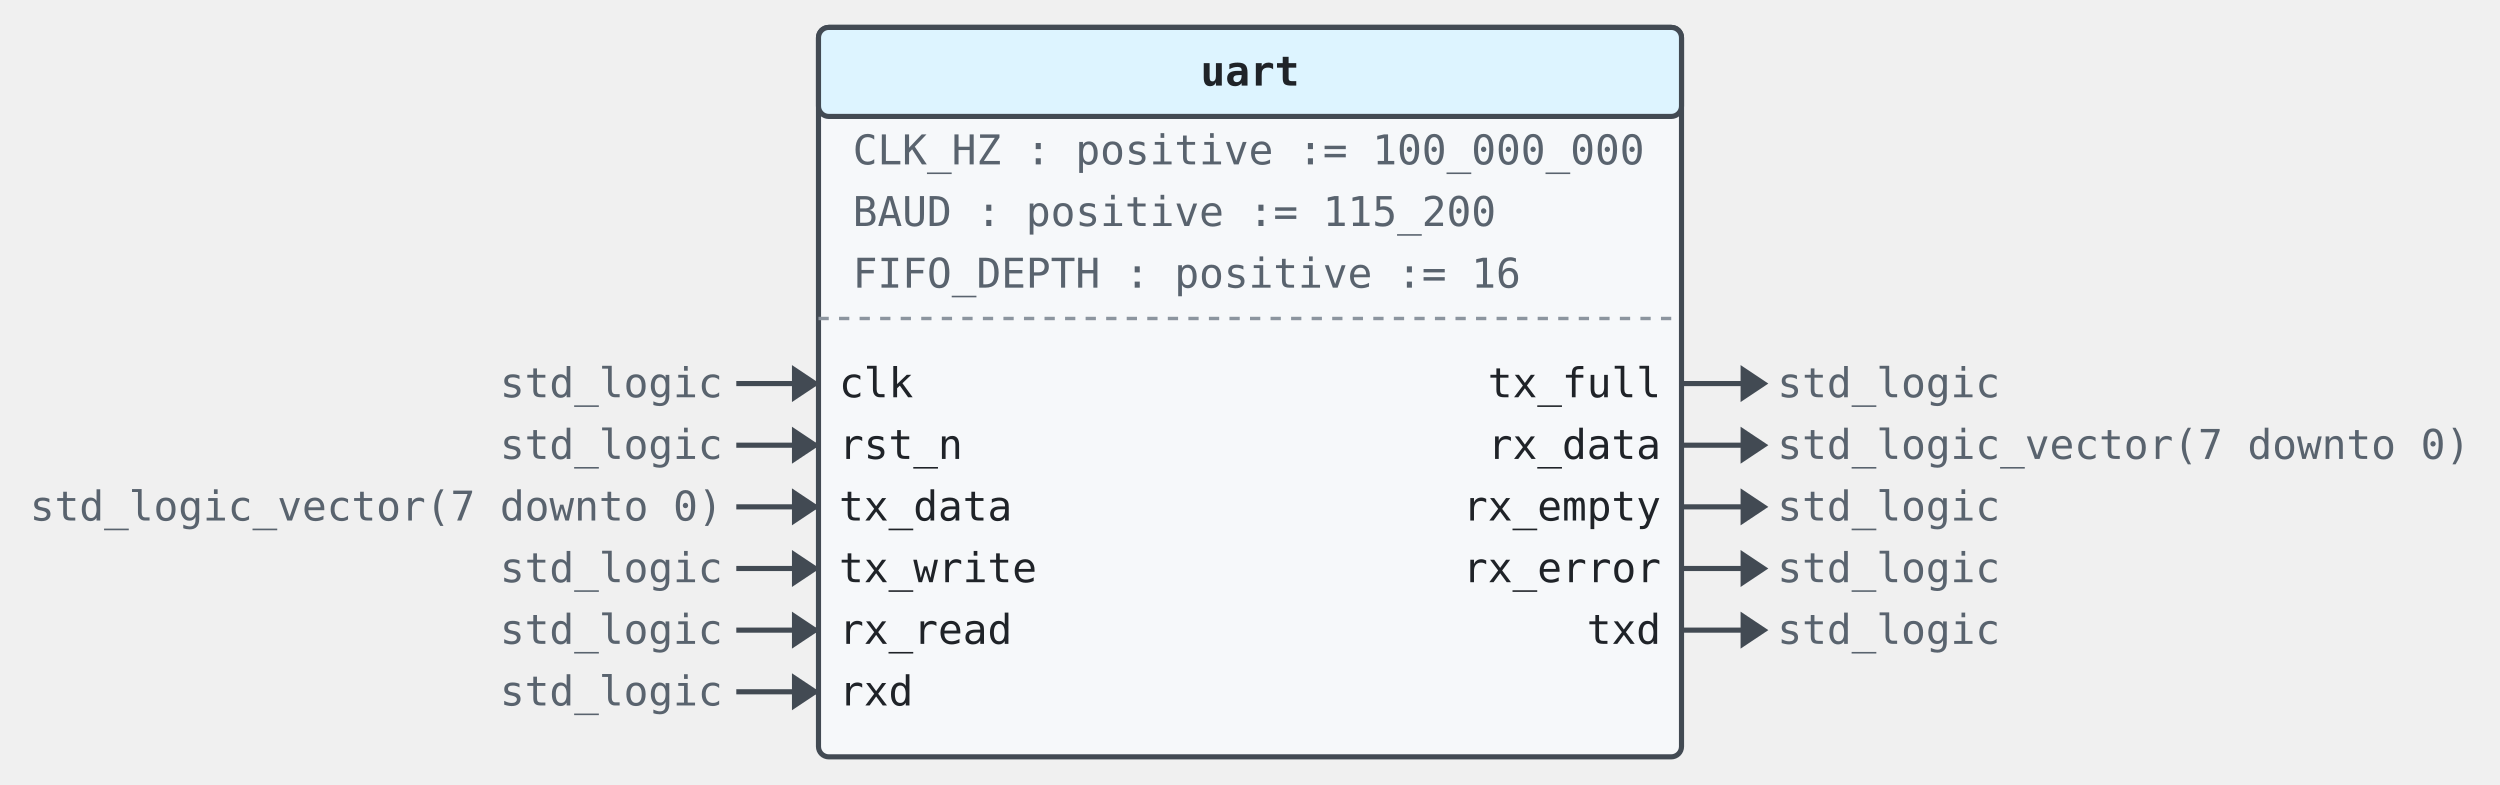
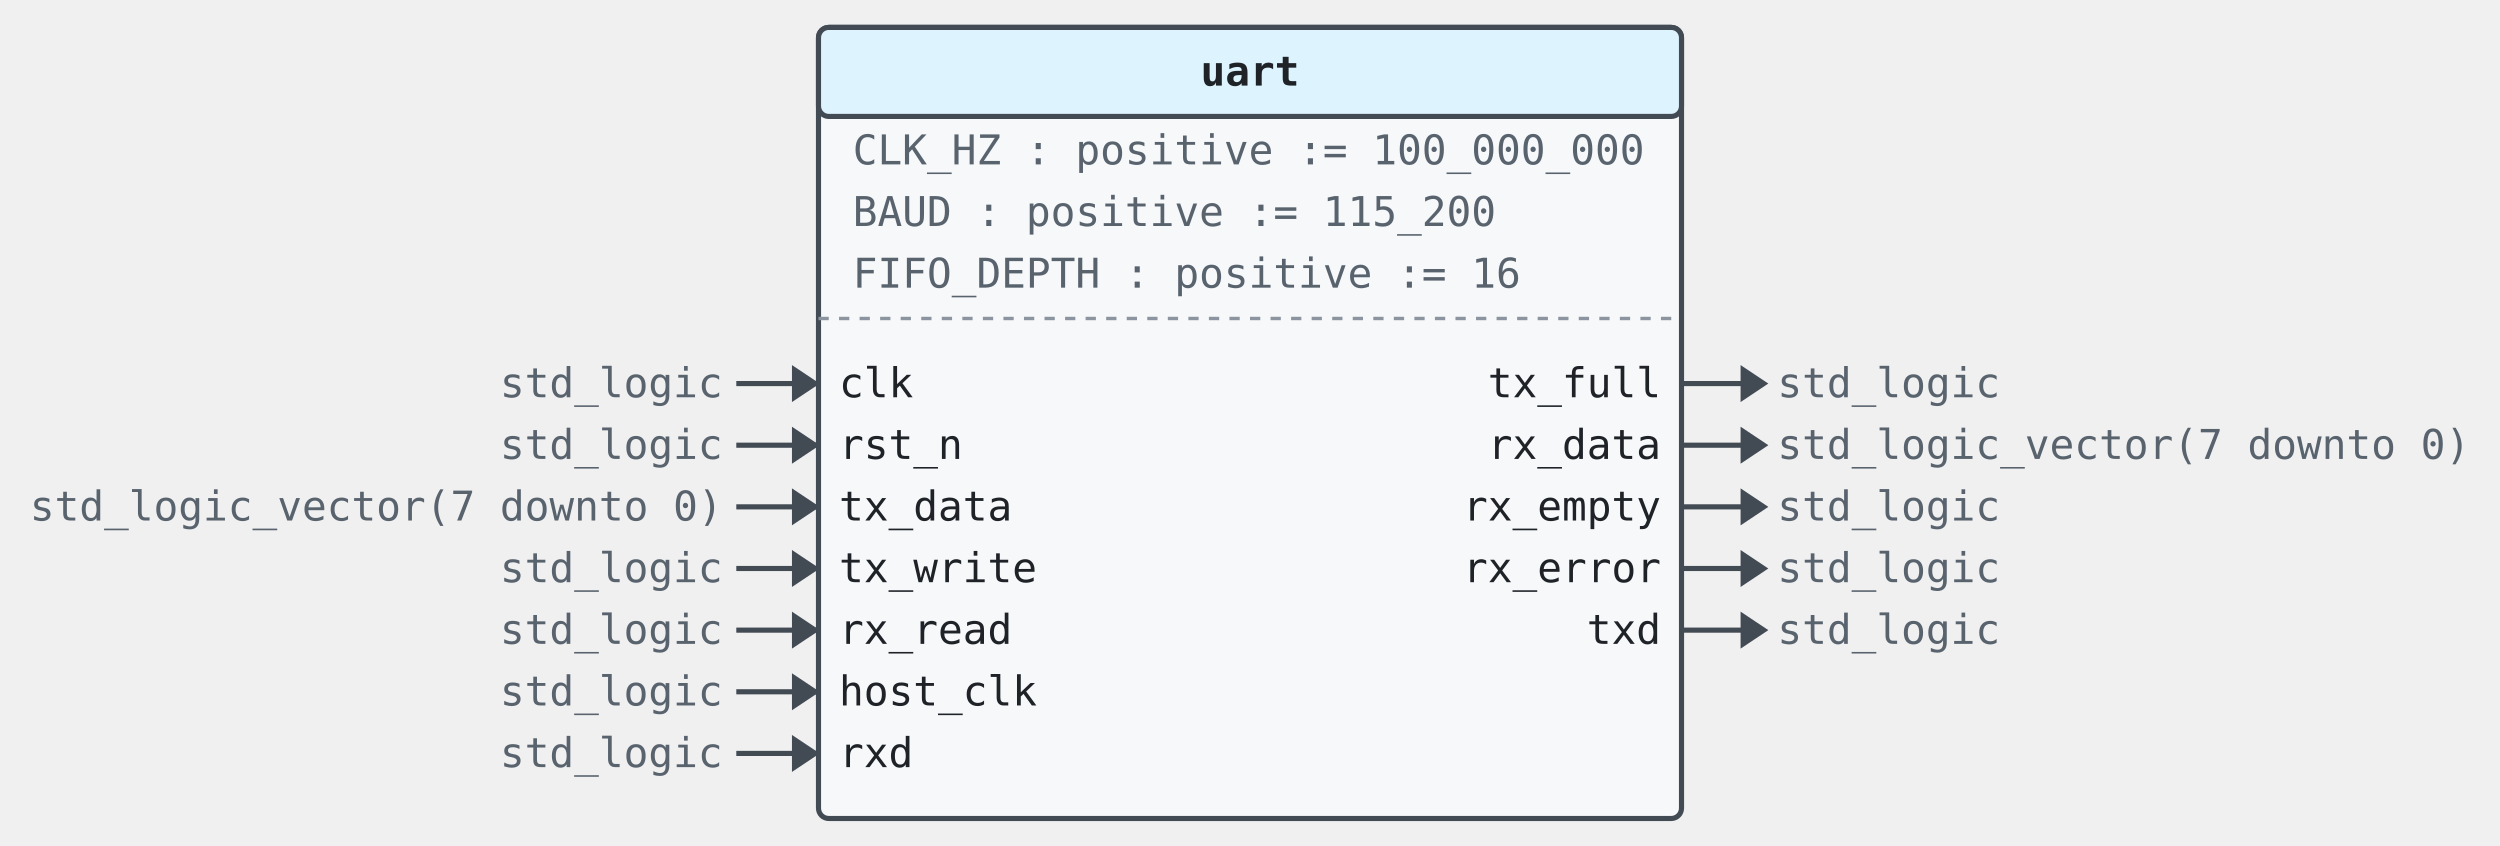
- <svg xmlns="http://www.w3.org/2000/svg" class="vfl-svg" width="730" height="229" viewBox="-239.0 -8.0 730.0 229.0" role="img">
-   <style>.vfl-box{fill:#f6f8fa;stroke:#424a53;stroke-width:1.5}.vfl-head{fill:#ddf4ff;stroke:#424a53;stroke-width:1.5}.vfl-ext{fill:#ffffff;stroke:#8c959f;stroke-width:1.2;stroke-dasharray:4 3}.vfl-sep{stroke:#8c959f;stroke-width:1;stroke-dasharray:3 3}.vfl-pin{stroke:#424a53;stroke-width:1.5;fill:#424a53}.vfl-edge{stroke:#57606a;stroke-width:1.2;fill:none}.vfl-arrow{fill:#57606a}.vfl-wire{stroke:#0969da;stroke-width:1.3;fill:none}.vfl-dot{fill:#0969da}.vfl-term{fill:#ddf4ff;stroke:#424a53;stroke-width:1.2}.vfl-small{font-size:10px}.vfl-actual{fill:#0550ae}.vfl-state{fill:#f6f8fa;stroke:#424a53;stroke-width:1.5}.vfl-initial{fill:#ddf4ff;stroke:#0969da;stroke-width:2}.vfl-label-bg{fill:#ffffff;fill-opacity:0.85}text{font-family:ui-monospace,SFMono-Regular,Menlo,Consolas,'DejaVu Sans Mono','Liberation Mono',monospace;font-size:12px;fill:#1f2328}.vfl-title{font-weight:bold}.vfl-muted{fill:#59636e}a:hover text{text-decoration:underline}@media (prefers-color-scheme:dark){.vfl-box{fill:#151b23;stroke:#9198a1}.vfl-head{fill:#0c2d6b;stroke:#9198a1}.vfl-ext{fill:#0d1117;stroke:#656c76}.vfl-pin{stroke:#9198a1;fill:#9198a1}.vfl-edge{stroke:#9198a1}.vfl-arrow{fill:#9198a1}.vfl-wire{stroke:#4493f8}.vfl-dot{fill:#4493f8}.vfl-term{fill:#0c2d6b;stroke:#9198a1}.vfl-state{fill:#151b23;stroke:#9198a1}.vfl-initial{fill:#0c2d6b;stroke:#4493f8}.vfl-label-bg{fill:#0d1117}text{fill:#f0f6fc}.vfl-actual{fill:#79c0ff}.vfl-muted{fill:#9198a1}}</style>
+ <svg xmlns="http://www.w3.org/2000/svg" class="vfl-svg" width="730" height="247" viewBox="-239.0 -8.0 730.0 247.0" role="img">
+   <style>.vfl-box{fill:#f6f8fa;stroke:#424a53;stroke-width:1.5}.vfl-head{fill:#ddf4ff;stroke:#424a53;stroke-width:1.5}.vfl-ext{fill:#ffffff;stroke:#8c959f;stroke-width:1.2;stroke-dasharray:4 3}.vfl-sep{stroke:#8c959f;stroke-width:1;stroke-dasharray:3 3}.vfl-pin{stroke:#424a53;stroke-width:1.5;fill:#424a53}.vfl-edge{stroke:#57606a;stroke-width:1.2;fill:none}.vfl-arrow{fill:#57606a}.vfl-wire{stroke:#0969da;stroke-width:1.3;fill:none}.vfl-dot{fill:#0969da}.vfl-term{fill:#ddf4ff;stroke:#424a53;stroke-width:1.2}.vfl-small{font-size:10px}.vfl-actual{fill:#0550ae}.vfl-cross{stroke:#cf222e;stroke-width:1.5;fill:none}.vfl-cross-text{fill:#cf222e}.vfl-grid{stroke:#d0d7de;stroke-width:0.8;stroke-dasharray:2 3}.vfl-wave{stroke:#424a53;stroke-width:1.3;fill:none}.vfl-wave-x{fill:url(#vfl-hatch)}.vfl-wave-d0{fill:#ffffff}.vfl-wave-d2{fill:#ffffff}.vfl-wave-d3{fill:#fff8c5}.vfl-wave-d4{fill:#ffebe9}.vfl-wave-d5{fill:#ddf4ff}.vfl-wave-d6{fill:#dafbe1}.vfl-wave-d7{fill:#fbefff}.vfl-wave-d8{fill:#fff1e5}.vfl-wave-d9{fill:#eaeef2}.vfl-gap{fill:#ffffff;stroke:#424a53;stroke-width:1}.vfl-state{fill:#f6f8fa;stroke:#424a53;stroke-width:1.5}.vfl-initial{fill:#ddf4ff;stroke:#0969da;stroke-width:2}.vfl-label-bg{fill:#ffffff;fill-opacity:0.85}text{font-family:ui-monospace,SFMono-Regular,Menlo,Consolas,'DejaVu Sans Mono','Liberation Mono',monospace;font-size:12px;fill:#1f2328}.vfl-title{font-weight:bold}.vfl-muted{fill:#59636e}a:hover text{text-decoration:underline}@media (prefers-color-scheme:dark){.vfl-box{fill:#151b23;stroke:#9198a1}.vfl-head{fill:#0c2d6b;stroke:#9198a1}.vfl-ext{fill:#0d1117;stroke:#656c76}.vfl-pin{stroke:#9198a1;fill:#9198a1}.vfl-edge{stroke:#9198a1}.vfl-arrow{fill:#9198a1}.vfl-wire{stroke:#4493f8}.vfl-dot{fill:#4493f8}.vfl-term{fill:#0c2d6b;stroke:#9198a1}.vfl-state{fill:#151b23;stroke:#9198a1}.vfl-initial{fill:#0c2d6b;stroke:#4493f8}.vfl-label-bg{fill:#0d1117}text{fill:#f0f6fc}.vfl-actual{fill:#79c0ff}.vfl-cross{stroke:#ff7b72}.vfl-cross-text{fill:#ff7b72}.vfl-grid{stroke:#3d444d}.vfl-wave{stroke:#9198a1}.vfl-wave-d0{fill:#151b23}.vfl-wave-d2{fill:#151b23}.vfl-wave-d3{fill:#3b2e00}.vfl-wave-d4{fill:#4c1d1d}.vfl-wave-d5{fill:#0c2d6b}.vfl-wave-d6{fill:#0f3a1d}.vfl-wave-d7{fill:#3a1d4c}.vfl-wave-d8{fill:#4a2a10}.vfl-wave-d9{fill:#262c36}.vfl-gap{fill:#0d1117;stroke:#9198a1}.vfl-muted{fill:#9198a1}}</style>
  <defs>
    <marker id="vfl-arrow" viewBox="0 0 10 10" refX="9" refY="5" markerWidth="8" markerHeight="8" orient="auto-start-reverse">
      <path class="vfl-arrow" d="M0,0L10,5L0,10z" />
    </marker>
  </defs>
-   <rect class="vfl-box" x="0.0" y="0.0" width="252.0" height="213.0" rx="3" />
+   <rect class="vfl-box" x="0.0" y="0.0" width="252.0" height="231.0" rx="3" />
  <rect class="vfl-head" x="0.0" y="0.0" width="252.0" height="26.0" rx="3" />
  <text x="126.0" y="17.0" text-anchor="middle" class="vfl-title">uart</text>
  <text x="10.0" y="40.0" text-anchor="start" class="vfl-muted">CLK_HZ : positive := 100_000_000</text>
  <text x="10.0" y="58.0" text-anchor="start" class="vfl-muted">BAUD : positive := 115_200</text>
  <text x="10.0" y="76.0" text-anchor="start" class="vfl-muted">FIFO_DEPTH : positive := 16</text>
  <line class="vfl-sep" x1="0.0" y1="85.0" x2="252.0" y2="85.0" />
  <line class="vfl-pin" x1="-24.0" y1="104.0" x2="0.0" y2="104.0" />
  <path class="vfl-pin" d="M-1.0,104.0l-6,-4v8z" />
  <text x="6.0" y="108.0" text-anchor="start">clk</text>
  <text x="-28.0" y="108.0" text-anchor="end" class="vfl-muted">std_logic</text>
  <line class="vfl-pin" x1="-24.0" y1="122.0" x2="0.0" y2="122.0" />
  <path class="vfl-pin" d="M-1.0,122.0l-6,-4v8z" />
  <text x="6.0" y="126.0" text-anchor="start">rst_n</text>
  <text x="-28.0" y="126.0" text-anchor="end" class="vfl-muted">std_logic</text>
  <line class="vfl-pin" x1="-24.0" y1="140.0" x2="0.0" y2="140.0" />
  <path class="vfl-pin" d="M-1.0,140.0l-6,-4v8z" />
  <text x="6.0" y="144.0" text-anchor="start">tx_data</text>
  <text x="-28.0" y="144.0" text-anchor="end" class="vfl-muted">std_logic_vector(7 downto 0)</text>
  <line class="vfl-pin" x1="-24.0" y1="158.0" x2="0.0" y2="158.0" />
  <path class="vfl-pin" d="M-1.0,158.0l-6,-4v8z" />
  <text x="6.0" y="162.0" text-anchor="start">tx_write</text>
  <text x="-28.0" y="162.0" text-anchor="end" class="vfl-muted">std_logic</text>
  <line class="vfl-pin" x1="-24.0" y1="176.0" x2="0.0" y2="176.0" />
  <path class="vfl-pin" d="M-1.0,176.0l-6,-4v8z" />
  <text x="6.0" y="180.0" text-anchor="start">rx_read</text>
  <text x="-28.0" y="180.0" text-anchor="end" class="vfl-muted">std_logic</text>
  <line class="vfl-pin" x1="-24.0" y1="194.0" x2="0.0" y2="194.0" />
  <path class="vfl-pin" d="M-1.0,194.0l-6,-4v8z" />
-   <text x="6.0" y="198.0" text-anchor="start">rxd</text>
+   <text x="6.0" y="198.0" text-anchor="start">host_clk</text>
  <text x="-28.0" y="198.0" text-anchor="end" class="vfl-muted">std_logic</text>
+   <line class="vfl-pin" x1="-24.0" y1="212.0" x2="0.0" y2="212.0" />
+   <path class="vfl-pin" d="M-1.0,212.0l-6,-4v8z" />
+   <text x="6.0" y="216.0" text-anchor="start">rxd</text>
+   <text x="-28.0" y="216.0" text-anchor="end" class="vfl-muted">std_logic</text>
  <line class="vfl-pin" x1="252.0" y1="104.0" x2="276.0" y2="104.0" />
  <path class="vfl-pin" d="M276.0,104.0l-6,-4v8z" />
  <text x="246.0" y="108.0" text-anchor="end">tx_full</text>
  <text x="280.0" y="108.0" text-anchor="start" class="vfl-muted">std_logic</text>
  <line class="vfl-pin" x1="252.0" y1="122.0" x2="276.0" y2="122.0" />
  <path class="vfl-pin" d="M276.0,122.0l-6,-4v8z" />
  <text x="246.0" y="126.0" text-anchor="end">rx_data</text>
  <text x="280.0" y="126.0" text-anchor="start" class="vfl-muted">std_logic_vector(7 downto 0)</text>
  <line class="vfl-pin" x1="252.0" y1="140.0" x2="276.0" y2="140.0" />
  <path class="vfl-pin" d="M276.0,140.0l-6,-4v8z" />
  <text x="246.0" y="144.0" text-anchor="end">rx_empty</text>
  <text x="280.0" y="144.0" text-anchor="start" class="vfl-muted">std_logic</text>
  <line class="vfl-pin" x1="252.0" y1="158.0" x2="276.0" y2="158.0" />
  <path class="vfl-pin" d="M276.0,158.0l-6,-4v8z" />
  <text x="246.0" y="162.0" text-anchor="end">rx_error</text>
  <text x="280.0" y="162.0" text-anchor="start" class="vfl-muted">std_logic</text>
  <line class="vfl-pin" x1="252.0" y1="176.0" x2="276.0" y2="176.0" />
  <path class="vfl-pin" d="M276.0,176.0l-6,-4v8z" />
  <text x="246.0" y="180.0" text-anchor="end">txd</text>
  <text x="280.0" y="180.0" text-anchor="start" class="vfl-muted">std_logic</text>
</svg>
